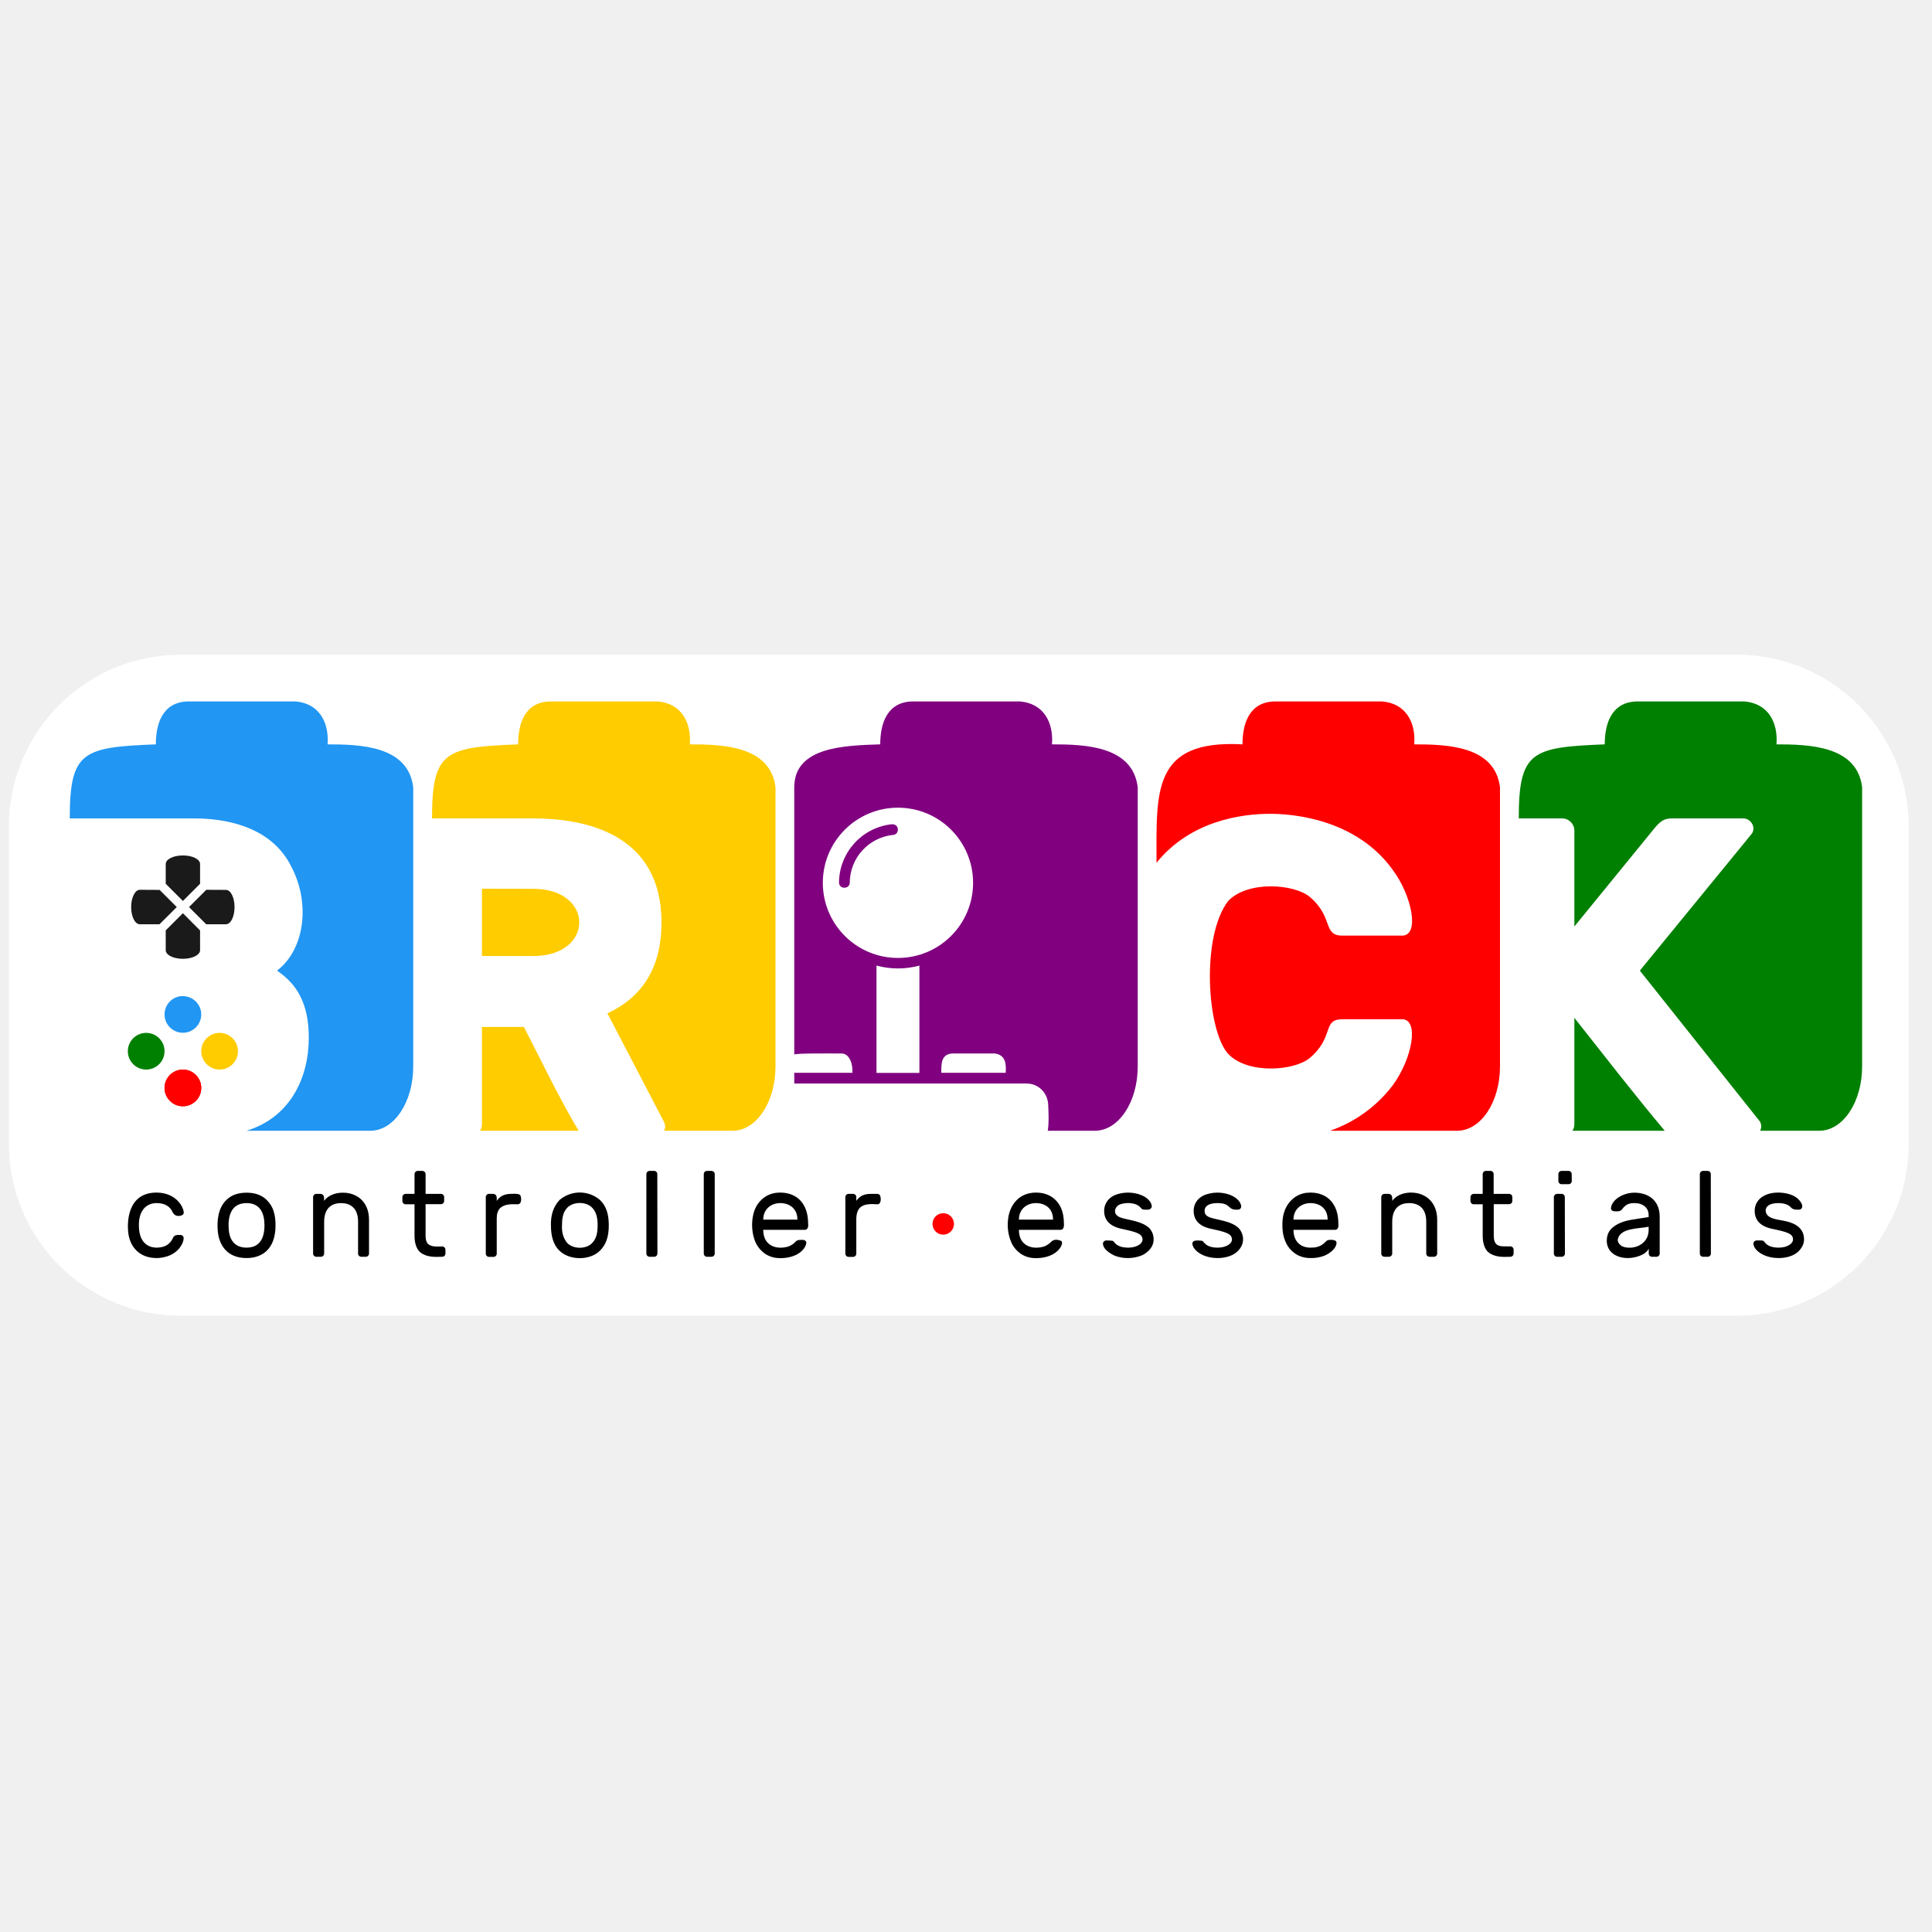
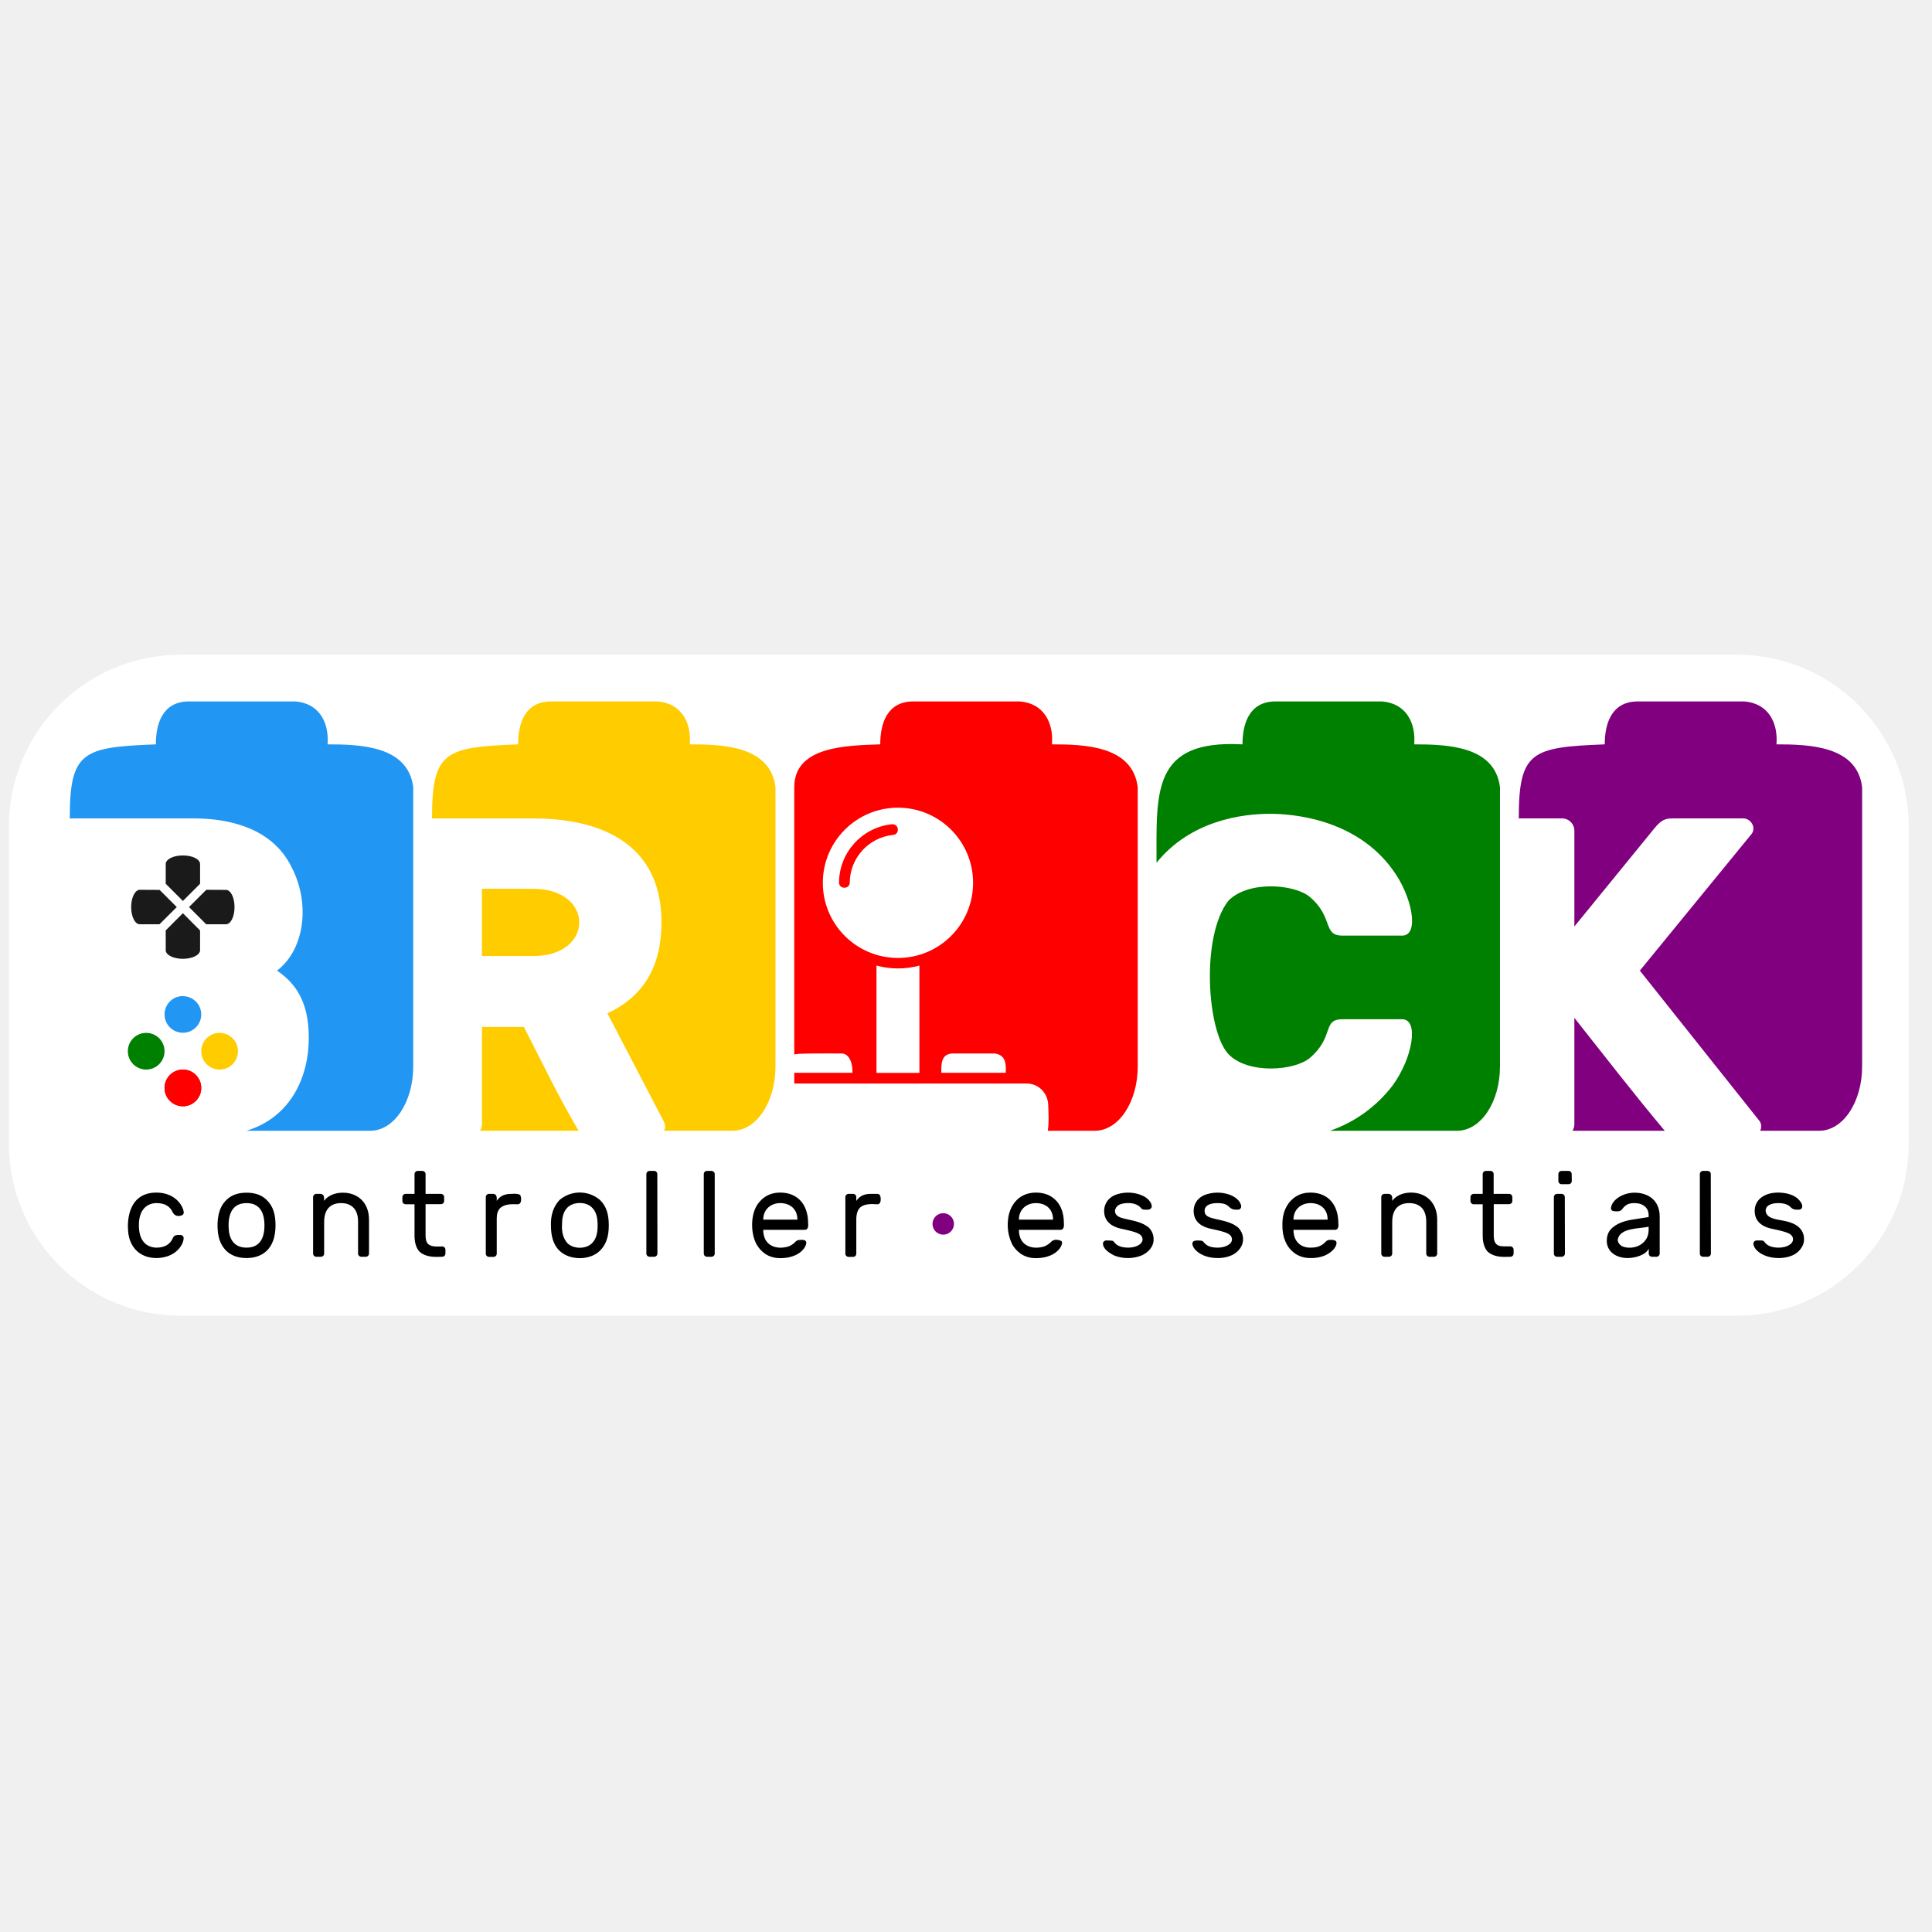
- <svg xmlns="http://www.w3.org/2000/svg" xml:space="preserve" width="180mm" height="180mm" viewBox="0 0 180 180">
+ <svg xmlns="http://www.w3.org/2000/svg" xmlns:xlink="http://www.w3.org/1999/xlink" xml:space="preserve" width="180mm" height="180mm" viewBox="0 0 180 180">
+   <defs>
+     <path id="reuse-0" fill="red" d="M17.04 99.65a1.71 1.71 0 0 0-1.71 1.71 1.71 1.71 0 0 0 1.7 1.71 1.71 1.71 0 0 0 1.72-1.7 1.71 1.71 0 0 0-1.71-1.72z" paint-order="stroke fill markers" />
+   </defs>
  <rect width="177" height="61.58" x=".83" y="61" fill="#fff" paint-order="stroke fill markers" rx="16" ry="16" />
  <path d="M14.58 116.24c.75 0 1.26-.3 1.52-.88.13-.32.4-.31.71-.3.16 0 .3.12.3.28 0 .25-.1.53-.3.82-.67.97-1.86 1.05-2.23 1.05-1.57 0-2.57-1.04-2.65-2.6-.04-.5-.17-3.5 2.65-3.5 1.73 0 2.5 1.23 2.54 1.86 0 .08-.03.15-.1.21-.05.05-.62.31-.92-.21-.26-.6-.77-.88-1.52-.88-.88 0-1.79.63-1.62 2.47.15 1.56 1.26 1.68 1.62 1.68zm11.09-2.07c0 2.24-1.28 3.04-2.7 3.04-1.83 0-2.57-1.23-2.68-2.52-.08-.9 0-2.12.8-2.89.46-.46 1.09-.68 1.88-.68.79 0 1.42.22 1.88.68.62.6.82 1.38.82 2.37zm-2.7-2.08c-1.6 0-1.75 1.5-1.65 2.55.05.56.33 1.6 1.65 1.6 1.37 0 1.67-1.1 1.67-2.07 0-1.06-.35-2.08-1.67-2.08zm11.41 4.7a.3.3 0 0 1-.3.3h-.42a.3.3 0 0 1-.3-.3v-2.98c0-1.31-.78-1.72-1.58-1.72-1.4 0-1.58 1.13-1.58 1.72v2.98a.3.3 0 0 1-.3.3h-.43a.3.3 0 0 1-.3-.3v-5.26c0-.16.14-.3.3-.3h.42c.36.07.3.36.3.65.52-.67 1.33-.76 1.76-.76 1.35 0 2.43.89 2.43 2.52zm5.27-1.67c0 .33.06.57.2.75.35.34.89.26 1.35.26.16 0 .3.13.3.3v.36a.3.3 0 0 1-.3.3c-.77.03-1.53.05-2.13-.49-.3-.34-.45-.83-.45-1.48v-2.92h-.83a.3.3 0 0 1-.3-.3v-.37c0-.16.13-.3.3-.3h.83v-1.84c0-.17.14-.3.3-.3h.43c.16 0 .3.13.3.3v1.84h1.43c.17 0 .3.14.3.3v.36a.3.3 0 0 1-.3.3h-1.43zm8.8-3.8c.14.18.2.88-.22.88-.58-.01-1.15-.05-1.62.34-.22.22-.33.54-.33.96v3.3a.3.3 0 0 1-.3.3h-.42a.3.3 0 0 1-.3-.3v-5.27c0-.16.13-.3.3-.3h.42c.35.07.3.36.3.65.34-.5.79-.65 1.37-.65.28-.01.55-.04.8.09zm8.27 2.85c0 1.05-.26 1.8-.83 2.36-.93.92-2.81.92-3.76 0-.64-.62-.8-1.5-.8-2.36-.03-.87.19-1.72.8-2.37a2.9 2.9 0 0 1 3.77 0c.62.6.82 1.38.82 2.37zm-1.54-1.64c-.55-.6-1.77-.6-2.34 0-.42.45-.48 1.05-.48 1.64-.03.6.1 1.16.48 1.63.57.6 1.79.6 2.34 0 .31-.33.5-.78.5-1.63 0-.79-.15-1.27-.5-1.64zm6.07 4.26a.3.3 0 0 1-.3.3h-.43a.3.3 0 0 1-.3-.3v-7.4c0-.17.14-.3.3-.3h.42c.17 0 .3.13.3.3zm5.34 0a.3.3 0 0 1-.3.3h-.42a.3.3 0 0 1-.3-.3v-7.4c0-.17.13-.3.3-.3h.41c.17 0 .31.13.31.3zm6.1-5.68c1.62 0 2.6 1.1 2.6 2.86.03.18.03.61-.3.61h-3.88c0 .42.1.9.45 1.24.7.67 1.8.37 2 .27.21-.1.4-.23.56-.41.2-.2.45-.16.7-.16.19 0 .32.14.3.3-.08.58-.85 1.4-2.43 1.4-1.26 0-1.9-.77-2.19-1.26-.54-.97-.6-2.6 0-3.63.3-.49.94-1.22 2.19-1.22zm1.6 2.52v-.03c0-.92-.65-1.51-1.6-1.51-.8 0-1.56.52-1.58 1.5v.04zm7.45-2.4a.3.3 0 0 1 .21.09c.14.17.14.65 0 .79a.27.27 0 0 1-.21.09c-1.34-.1-1.9.18-1.96 1.3v3.3a.3.3 0 0 1-.3.3h-.42a.3.3 0 0 1-.3-.3v-5.27c0-.16.13-.3.3-.3h.42c.17 0 .3.14.3.3v.35c.35-.5.79-.65 1.37-.65zm14.77-.12c.8 0 1.44.26 1.91.77s.7 1.21.7 2.1c.02.17.02.6-.3.6h-3.89c0 .42.1.9.45 1.24.71.67 1.8.37 2 .27.21-.1.4-.23.57-.41.26-.25.61-.19.92-.07.06.06.09.13.08.21-.08.57-.86 1.4-2.44 1.4-1.26 0-1.9-.77-2.19-1.26a4.13 4.13 0 0 1-.4-2.36c.12-1.2.92-2.49 2.6-2.49zm1.6 2.52c0-1.1-.79-1.54-1.6-1.54-.8 0-1.56.52-1.58 1.5v.04zm6.4.86c-1.09-.23-1.64-.8-1.64-1.68 0-.4.16-1.07.98-1.46a3.4 3.4 0 0 1 2.42-.03c.34.13.6.3.77.5.18.2.27.4.27.6-.09.34-.39.28-.68.28a.4.4 0 0 1-.34-.16c-.44-.57-1.6-.54-2.08-.26-.35.21-.63.92.32 1.2.87.24 1.82.3 2.53.92.28.3.42.65.42 1.07 0 .9-.82 1.37-1.12 1.5a3.5 3.5 0 0 1-2.48.03c-.11-.05-1.12-.5-1.12-1.14 0-.16.15-.29.3-.29.2 0 .4 0 .59.03.05.01.1.05.15.12.25.35.69.52 1.32.52.71 0 1.33-.32 1.33-.77-.04-.52-.5-.67-1.93-.98zm8.34 0c-1.1-.23-1.64-.8-1.64-1.68 0-.4.15-1.07.98-1.46a3.4 3.4 0 0 1 2.41-.03c.85.34 1.04.86 1.04 1.1 0 .13-.11.28-.3.28-1.07.06-.55-.61-1.94-.61-.22 0-1.17.03-1.17.72 0 .27.1.5.63.66.88.25 1.83.31 2.53.93.47.5.6 1.3.13 1.93-.57.8-1.63.88-2.07.88-1.5 0-2.36-.83-2.36-1.35 0-.31.39-.32.9-.26.2.05.27.64 1.46.64.71 0 1.33-.32 1.33-.77-.03-.52-.49-.67-1.93-.98zm9.24-3.38c1.62 0 2.6 1.1 2.6 2.86.03.18.03.61-.3.61h-3.88c0 1.07.65 1.66 1.58 1.66.44 0 .95-.04 1.43-.56.12-.12.2-.16.37-.16.21-.03.38 0 .56.09.22.22-.06.96-1.08 1.39a3.4 3.4 0 0 1-1.28.21c-1.26 0-1.9-.76-2.19-1.25a3.3 3.3 0 0 1-.4-1.32 6.12 6.12 0 0 1 0-1.04c.1-.9.52-1.7 1.3-2.16.37-.22.8-.33 1.3-.33zm1.6 2.52v-.03c0-.92-.64-1.51-1.6-1.51-.8 0-1.56.52-1.58 1.5v.04zm10.21 3.16a.3.3 0 0 1-.3.3h-.42a.3.3 0 0 1-.3-.3v-2.98c0-1.31-.78-1.72-1.59-1.72-1.4 0-1.58 1.13-1.58 1.72v2.98a.3.3 0 0 1-.3.3h-.42a.3.3 0 0 1-.3-.3v-5.26c0-.16.13-.3.3-.3h.42c.35.07.3.36.3.65.51-.67 1.32-.77 1.75-.77 1.36 0 2.44.9 2.44 2.53zm5.27-1.67c0 .87.43 1 .95 1h.6c.16 0 .3.14.3.31v.36a.3.3 0 0 1-.3.3c-.77.03-1.53.05-2.13-.49-.3-.34-.45-.83-.45-1.48v-2.92h-.83a.3.3 0 0 1-.31-.3v-.37c0-.16.14-.3.3-.3h.84v-1.84c0-.17.14-.3.3-.3h.42c.17 0 .3.13.3.3v1.84h1.44c.17 0 .3.14.3.3v.36a.3.3 0 0 1-.3.3h-1.43zm7.27-5.09a.3.3 0 0 1-.3.3h-.65a.3.3 0 0 1-.3-.3v-.64c0-.17.13-.3.3-.3h.64c.17 0 .3.13.3.3zm-.64 6.76a.3.3 0 0 1-.3.3h-.43a.3.3 0 0 1-.3-.3v-5.26c0-.16.14-.3.3-.3h.42c.17 0 .3.14.3.3zm7.8-3.4v-.15c0-.37-.12-.65-.37-.85-.24-.2-.56-.3-.95-.3-.3 0-.54.05-.71.15-.17.1-.32.25-.47.46-.18.2-.46.16-.7.15-.15 0-.33-.11-.31-.3.08-.78 1.13-1.43 2.19-1.43 1.26 0 2.35.69 2.35 2.23v3.44a.3.3 0 0 1-.3.3h-.42a.3.3 0 0 1-.3-.3v-.46c-.29.63-1.34.88-1.95.88-1.1 0-1.96-.6-1.96-1.6 0-.56.2-1 .63-1.31.42-.33.98-.54 1.68-.66zm0 .9c-.85.2-2.7.07-2.88 1.22 0 .18.09.35.26.5.37.33 1.46.37 2.11-.23.34-.31.51-.71.51-1.21zm5.8 2.5a.3.3 0 0 1-.3.3h-.43a.3.3 0 0 1-.3-.3v-7.4c0-.17.14-.3.3-.3h.42c.17 0 .3.13.3.3zm5.72-2.3c-1.1-.23-1.64-.8-1.64-1.68 0-.97.82-1.7 2.19-1.7.36 0 1.42.06 1.97.72.23.25.38.59.18.79a.31.31 0 0 1-.21.08c-.28.01-.5.01-.71-.16-.24-.3-.65-.45-1.23-.45-.22 0-1.17.03-1.17.72.07.78 1.16.8 1.75.94.56.11 1.83.43 1.83 1.72 0 .31-.1.6-.3.86-.56.8-1.62.88-2.06.88-1.47 0-2.36-.8-2.36-1.35 0-.16.15-.29.3-.29h.41c.22 0 .28.07.33.15.25.35.69.52 1.32.52.71 0 1.33-.32 1.33-.77 0-.53-.55-.69-1.93-.98z" font-family="Rubik" font-size="11.29" letter-spacing="-.07" style="line-height:.45;-inkscape-font-specification:Rubik;text-align:center" text-anchor="middle" />
-   <path fill="green" d="M146.68 94.83v9.9c0 .24-.06.44-.18.62h8.6c-2.88-3.43-5.63-7-8.42-10.52zM152.51 65.35c-2.36.05-3 2.05-3 4-6.78.27-8.01.62-8.01 6.9h4.04c.63 0 1.14.51 1.14 1.14v8.93l7.45-9.14c.67-.83 1.07-.93 1.7-.93h6.6c.62 0 1.2.74.8 1.4l-10.45 12.78 11.18 14.05c.12.18.2.54.03.87h5.5c2.22 0 4-2.67 4-6v-26c-.46-3.86-4.91-4-7.98-4 .16-2.03-.77-3.82-3-4z" paint-order="stroke fill markers" />
-   <path fill="red" d="M118.76 65.35c-2.36.05-3 2.05-3 4-8.44-.46-8.01 4.4-8.01 11.03 3.2-3.96 8.01-4.56 10.6-4.56 1.96 0 7.94.42 11.4 5.21 1.8 2.42 2.55 6.14.88 6.14h-5.55c-1.88 0-.8-1.69-3.04-3.6-1.44-1.22-5.8-1.55-7.62.38-2.54 3.32-1.97 12.05 0 14.23 1.81 1.93 6.18 1.6 7.62.38 2.32-1.98 1.11-3.6 3.04-3.6h5.55c1.62 0 .96 3.67-.89 6.18a12.48 12.48 0 0 1-5.82 4.21h11.83c2.22 0 4-2.67 4-6v-26c-.47-3.86-4.92-4-7.99-4 .16-2.03-.77-3.82-3-4z" paint-order="stroke fill markers" />
-   <path fill="purple" d="M85.01 65.35c-2.36.05-3 2.05-3 4-3.26.11-8.01.2-8.01 4v24.9c.22-.13 2.96-.1 4.42-.1.73.02 1.04.96 1 1.8H74v1h21.66c1.11 0 1.97.9 2 2 .03.84.08 1.61-.04 2.4H102c2.22 0 4-2.67 4-6v-26c-.47-3.86-4.92-4-7.99-4 .16-2.03-.77-3.82-3-4zm-1.35 9.9a7 7 0 1 1 0 14 7 7 0 0 1 0-14zm-2 14.71a7.6 7.6 0 0 0 4 0v10h-4zm7.04 8.19h4c1 .16 1.05.96 1 1.8h-6c0-.79-.04-1.72 1-1.8z" paint-order="stroke fill markers" />
-   <path fill="purple" d="M83.03 76.8a5.5 5.5 0 0 0-4.86 5.42c0 .65 1 .65 1 0a4.5 4.5 0 0 1 4-4.43c.67 0 .66-1.09-.14-.99z" paint-order="stroke fill markers" />
+   <path fill="purple" d="M146.68 94.83v9.9c0 .24-.06.44-.18.62h8.6c-2.88-3.43-5.63-7-8.42-10.52zM152.51 65.35c-2.36.05-3 2.05-3 4-6.78.27-8.01.62-8.01 6.9h4.04c.63 0 1.14.51 1.14 1.14v8.93l7.45-9.14c.67-.83 1.07-.93 1.7-.93h6.6c.62 0 1.2.74.8 1.4l-10.45 12.78 11.18 14.05c.12.18.2.54.03.87h5.5c2.22 0 4-2.67 4-6v-26c-.46-3.86-4.91-4-7.98-4 .16-2.03-.77-3.82-3-4z" paint-order="stroke fill markers" />
+   <path fill="green" d="M118.76 65.35c-2.36.05-3 2.05-3 4-8.44-.46-8.01 4.4-8.01 11.03 3.2-3.96 8.01-4.56 10.6-4.56 1.96 0 7.94.42 11.4 5.21 1.8 2.42 2.55 6.14.88 6.14h-5.55c-1.88 0-.8-1.69-3.04-3.6-1.44-1.22-5.8-1.55-7.62.38-2.54 3.32-1.97 12.05 0 14.23 1.81 1.93 6.18 1.6 7.62.38 2.32-1.98 1.11-3.6 3.04-3.6h5.55c1.62 0 .96 3.67-.89 6.18a12.48 12.48 0 0 1-5.82 4.21h11.83c2.22 0 4-2.67 4-6v-26c-.47-3.86-4.92-4-7.99-4 .16-2.03-.77-3.82-3-4z" paint-order="stroke fill markers" />
+   <path fill="red" d="M85.01 65.35c-2.36.05-3 2.05-3 4-3.26.11-8.01.2-8.01 4v24.9c.22-.13 2.96-.1 4.42-.1.73.02 1.04.96 1 1.8H74v1h21.66c1.11 0 1.97.9 2 2 .03.84.08 1.61-.04 2.4H102c2.22 0 4-2.67 4-6v-26c-.47-3.86-4.92-4-7.99-4 .16-2.03-.77-3.82-3-4zm-1.35 9.9a7 7 0 1 1 0 14 7 7 0 0 1 0-14zm-2 14.71a7.6 7.6 0 0 0 4 0v10h-4zm7.04 8.19h4c1 .16 1.05.96 1 1.8h-6c0-.79-.04-1.72 1-1.8z" paint-order="stroke fill markers" />
+   <path fill="red" d="M83.03 76.8a5.5 5.5 0 0 0-4.86 5.42c0 .65 1 .65 1 0a4.5 4.5 0 0 1 4-4.43c.67 0 .66-1.09-.14-.99z" paint-order="stroke fill markers" />
  <path fill="#fc0" d="M44.9 95.68v9.06c0 .23-.05.43-.18.61h9.19c-1.86-3.12-3.43-6.44-5.1-9.67zM44.9 82.8v6.27h4.8c5.69 0 5.69-6.26 0-6.26z" paint-order="stroke fill markers" />
  <path fill="#fc0" d="M51.27 65.35c-2.37.05-3 2.05-3 4-6.79.27-8.02.62-8.02 6.9h9.44c4.72 0 11.94 1.36 11.94 9.7 0 4.08-1.68 6.9-5.04 8.46l5.25 10.07c.1.2.22.5.03.87h6.38c2.22 0 4-2.67 4-6v-26c-.47-3.86-4.92-4-7.98-4 .15-2.03-.78-3.82-3-4Z" paint-order="stroke fill markers" />
  <path fill="#2196f3" d="M17.52 65.35c-2.36.05-3 2.05-3 4-6.78.27-8.02.62-8.02 6.9h11.6c2.62 0 7.14.6 9.06 4.53 1.76 3.36 1.25 7.67-1.35 9.65 1.8 1.23 2.96 2.98 2.96 6.26 0 3.67-1.69 7.4-5.8 8.66H34.5c2.22 0 4-2.67 4-6v-26c-.47-3.86-4.92-4-7.98-4 .15-2.03-.77-3.82-3-4z" paint-order="stroke fill markers" />
  <path fill="#2196f3" d="M17.04 92.8a1.71 1.71 0 0 0-1.71 1.72 1.71 1.71 0 0 0 1.7 1.7 1.71 1.71 0 0 0 1.72-1.7 1.71 1.71 0 0 0-1.71-1.71z" paint-order="stroke fill markers" />
  <path fill="#fc0" d="M20.46 96.23a1.71 1.71 0 0 0-1.71 1.71 1.71 1.71 0 0 0 1.71 1.71 1.71 1.71 0 0 0 1.71-1.71 1.71 1.71 0 0 0-1.71-1.71z" paint-order="stroke fill markers" />
  <path fill="green" d="M13.62 96.23a1.71 1.71 0 0 0-1.71 1.71 1.71 1.71 0 0 0 1.7 1.71 1.71 1.71 0 0 0 1.72-1.71 1.71 1.71 0 0 0-1.71-1.71z" paint-order="stroke fill markers" />
-   <path fill="red" d="M17.04 99.65a1.71 1.71 0 0 0-1.71 1.71 1.71 1.71 0 0 0 1.7 1.71 1.71 1.71 0 0 0 1.72-1.7 1.71 1.71 0 0 0-1.71-1.72z" paint-order="stroke fill markers" />
+   <use xlink:href="#reuse-0" paint-order="stroke fill markers" />
  <path fill="#1a1a1a" d="M17.04 79.7c-.93 0-1.6.37-1.6.8v1.84l1.6 1.6 1.6-1.6V80.5c0-.45-.71-.8-1.6-.8zm-4.02 3.2c-.42 0-.8.69-.8 1.61 0 .9.36 1.6.8 1.6h1.84l1.61-1.6-1.6-1.6zm6.2 0-1.61 1.61 1.6 1.6h1.84c.45 0 .8-.7.8-1.6 0-.89-.35-1.6-.8-1.6zm-2.18 2.18-1.6 1.6v1.85c0 .44.7.8 1.6.8.89 0 1.6-.36 1.6-.8v-1.84z" paint-order="stroke fill markers" />
-   <path fill="red" d="M17.04 99.65a1.71 1.71 0 0 0-1.71 1.71 1.71 1.71 0 0 0 1.7 1.71 1.71 1.71 0 0 0 1.72-1.7 1.71 1.71 0 0 0-1.71-1.72zM86.88 114.03a1 1 0 0 0 1 1 1 1 0 0 0 1-1 1 1 0 0 0-1-1 1 1 0 0 0-1 1z" paint-order="stroke fill markers" />
+   <use xlink:href="#reuse-0" paint-order="stroke fill markers" />
+   <path fill="purple" d="M86.88 114.03a1 1 0 0 0 1 1 1 1 0 0 0 1-1 1 1 0 0 0-1-1 1 1 0 0 0-1 1z" paint-order="stroke fill markers" />
</svg>
